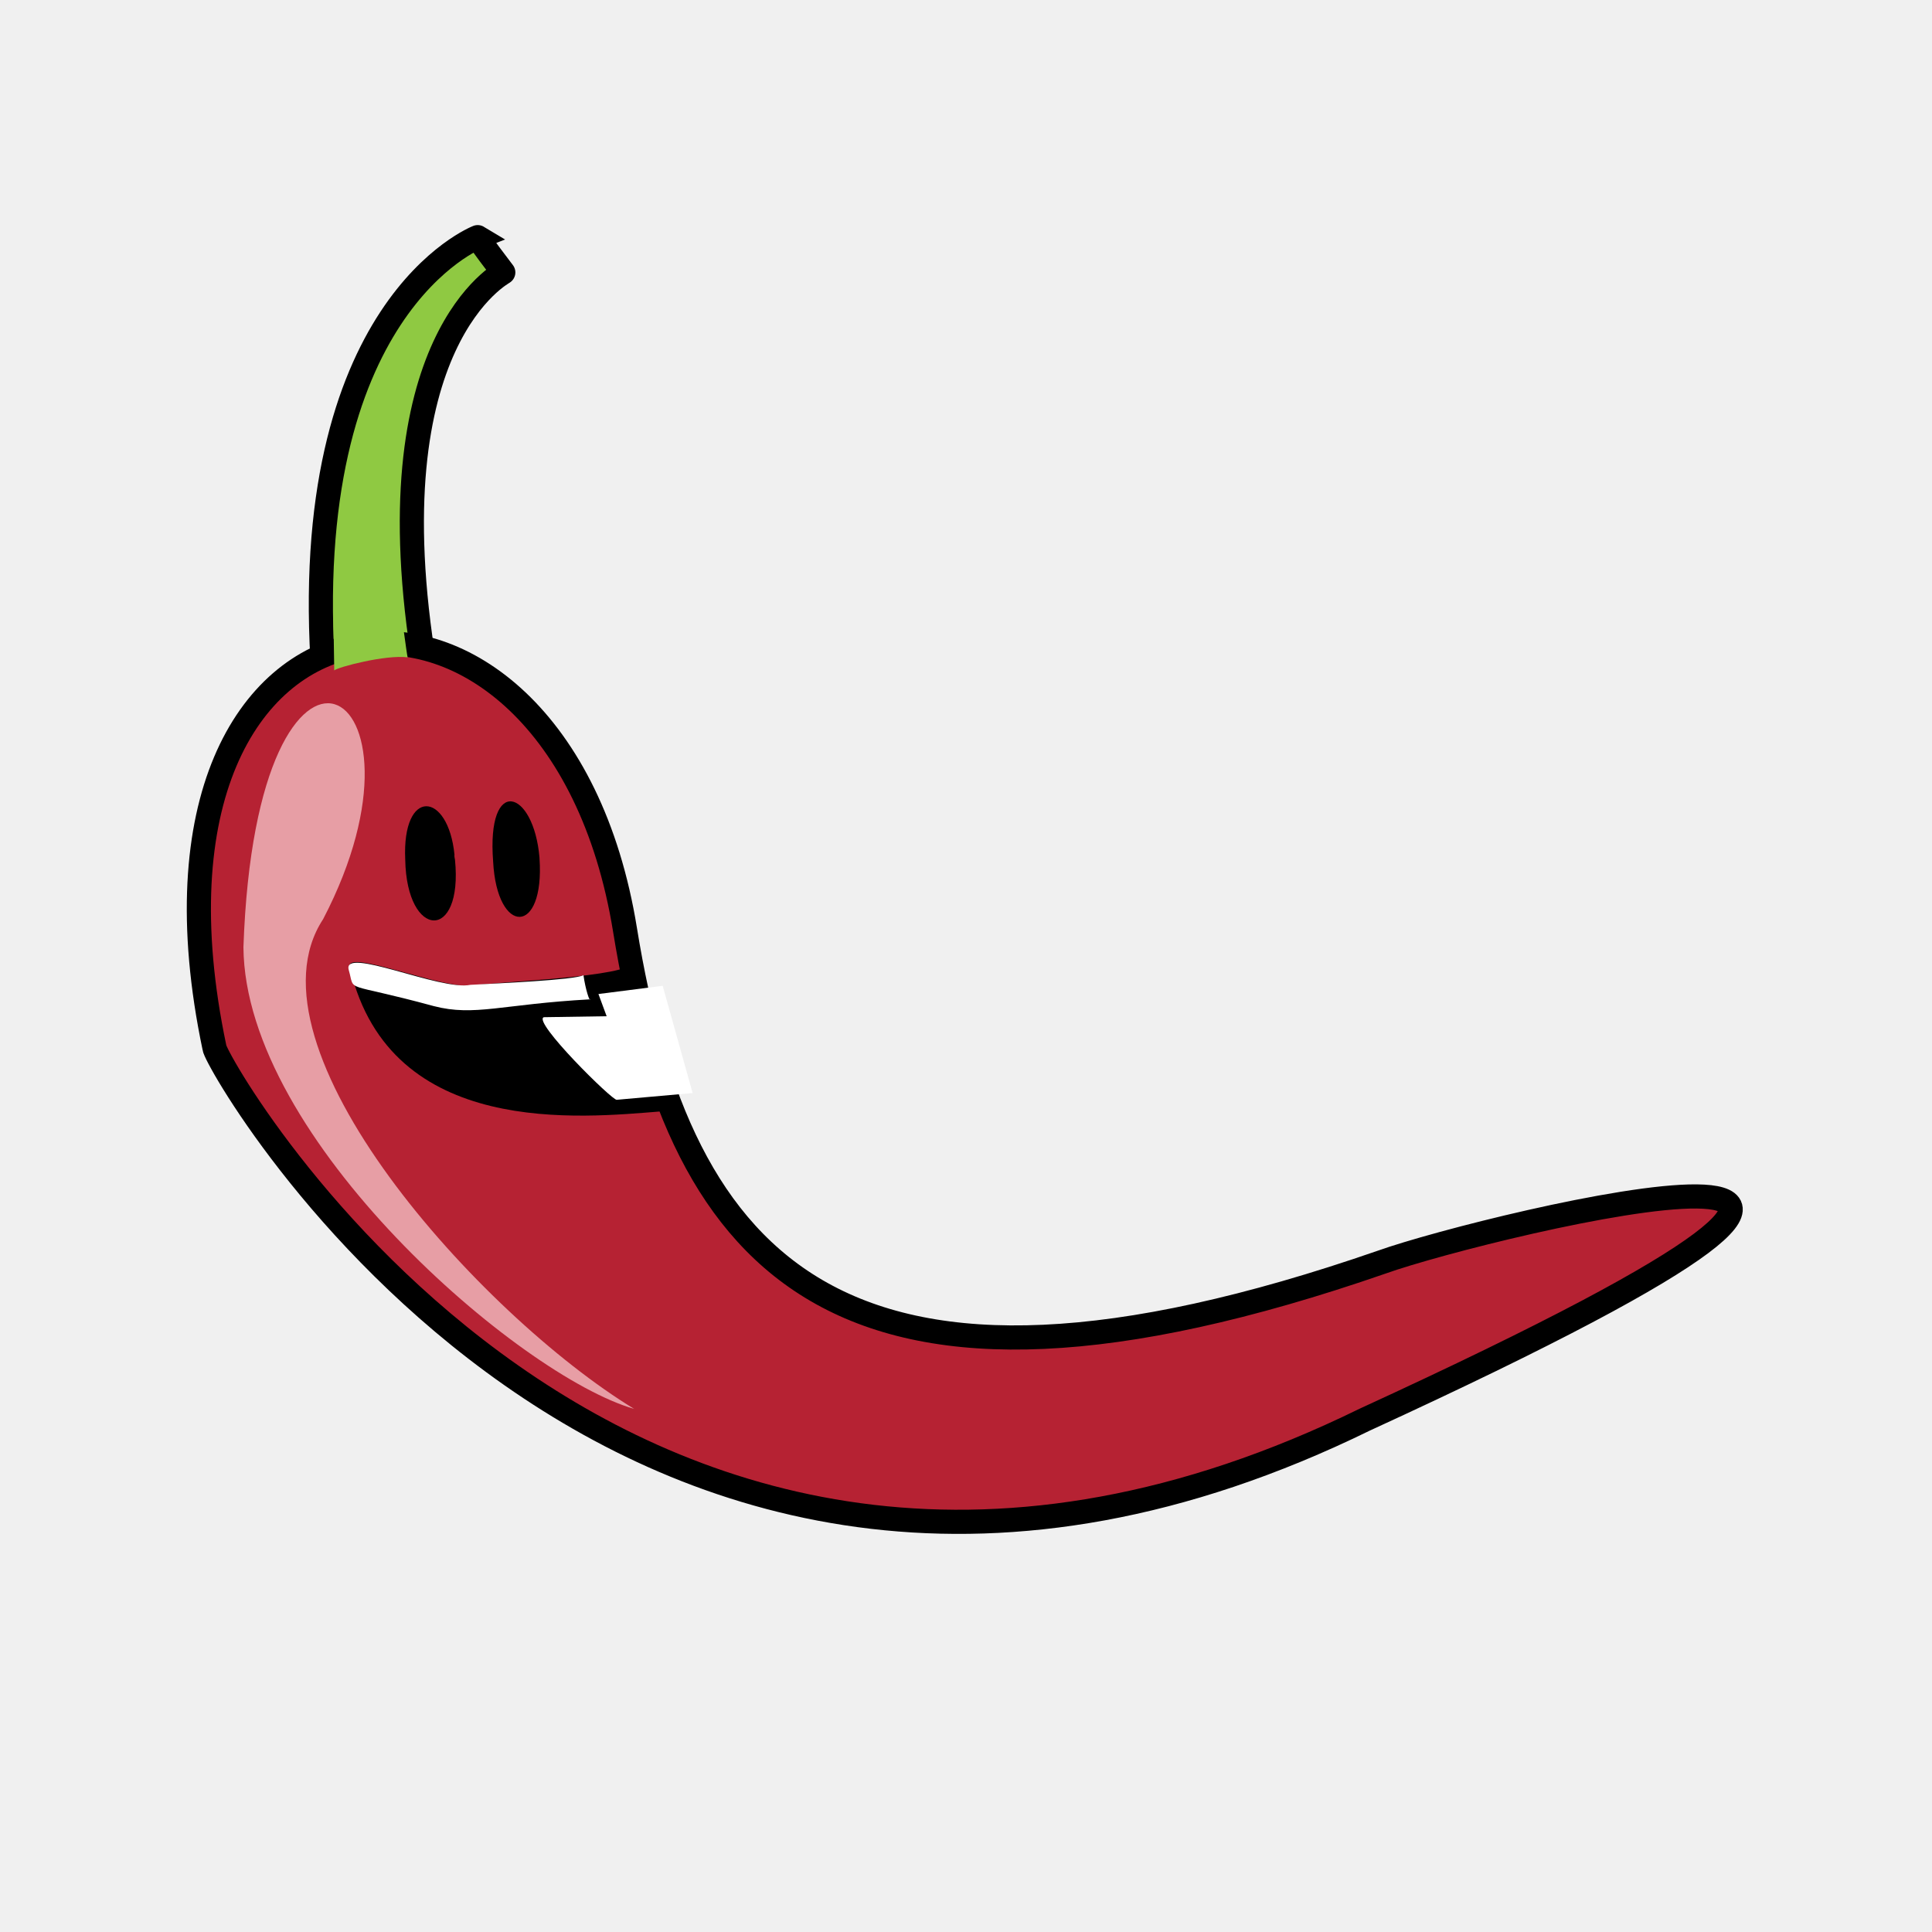
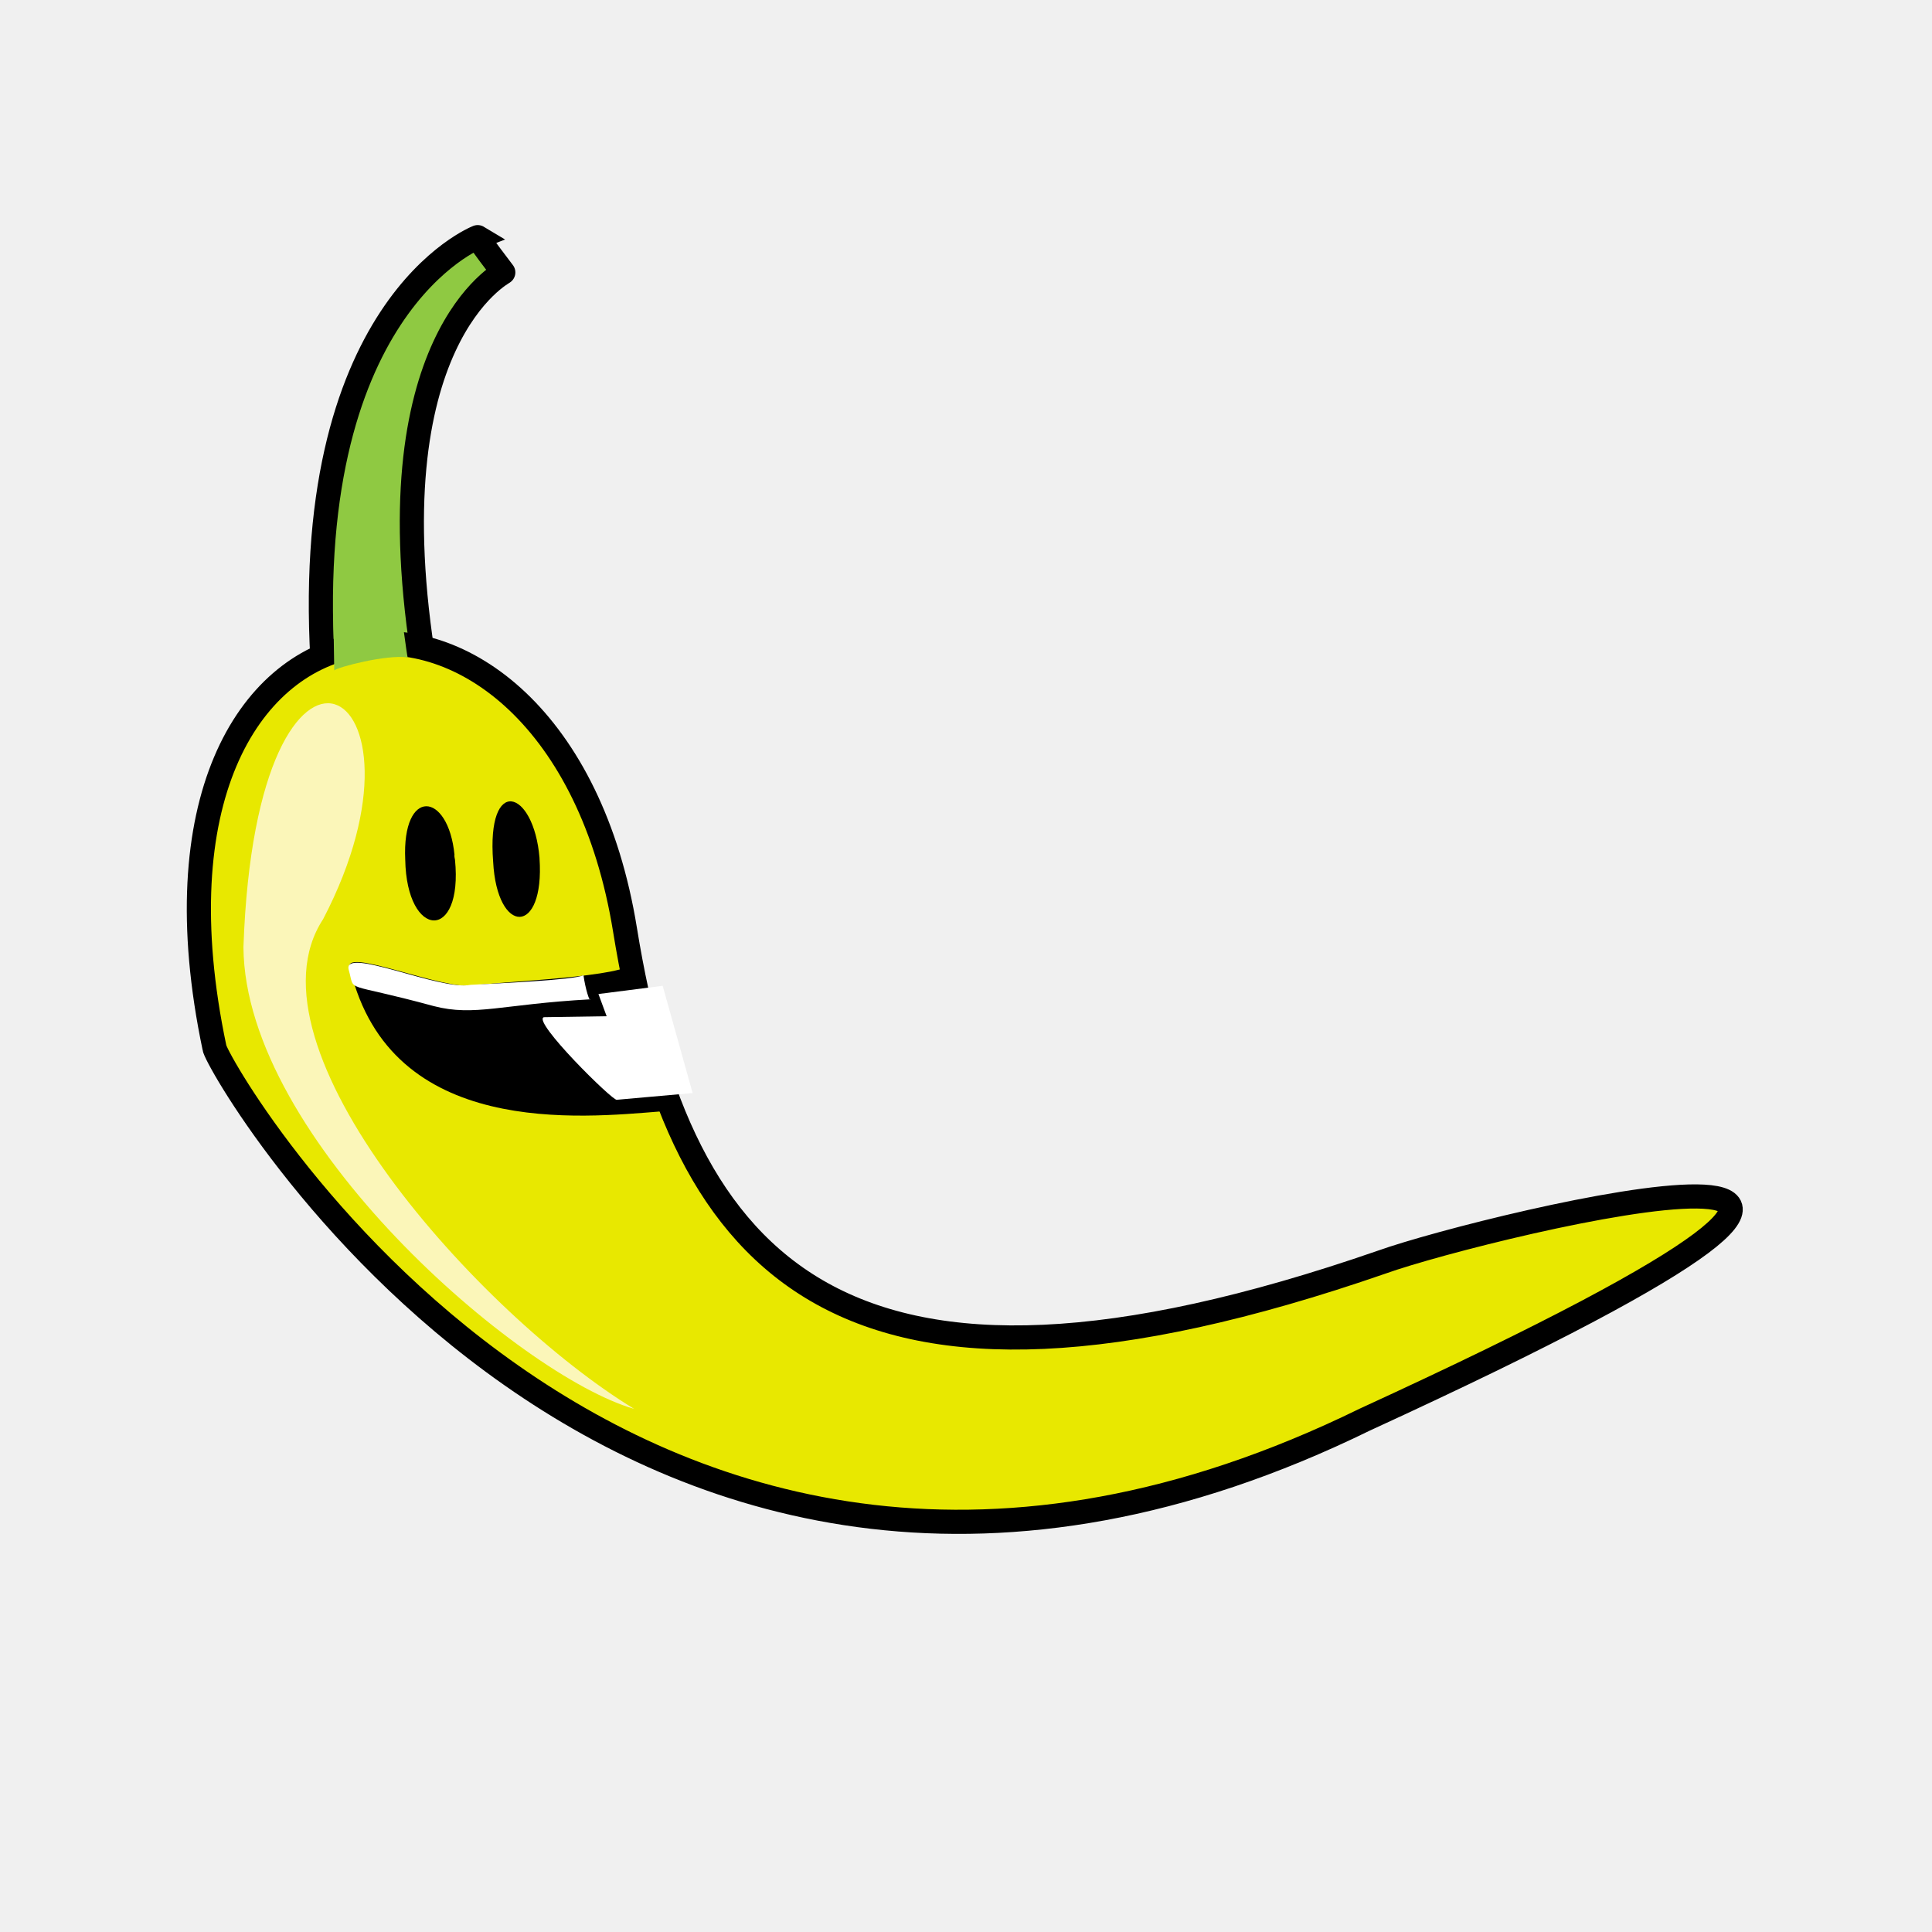
<svg xmlns="http://www.w3.org/2000/svg" version="1.1" width="40px" height="40px">
  <path id="green" fill="#8FC942" stroke="black" stroke-width="0.5" d="M 6.70,14.02            C 6.14,6.36 9.89,4.91 9.89,4.91              9.84,4.88 10.42,5.64 10.42,5.64              10.46,5.63 7.66,7.02 8.80,13.84              8.45,13.73 6.94,13.63 6.70,14.02 Z" />
-   <path id="red" fill="#B62233" stroke="black" stroke-width="0.5" d="M 4.44,21.69            C 2.29,11.46 11.53,10.55 12.94,19.25              14.08,26.29 17.44,30.00 28.61,26.13              30.82,25.34 43.90,22.21 28.26,29.39              12.91,36.91 4.44,22.01 4.44,21.69 Z" />
+   <path id="yellow" fill="#e8e800" stroke="black" stroke-width="0.5" d="M 4.44,21.69            C 2.29,11.46 11.53,10.55 12.94,19.25              14.08,26.29 17.44,30.00 28.61,26.13              30.82,25.34 43.90,22.21 28.26,29.39              12.91,36.91 4.44,22.01 4.44,21.69 Z" />
  <path id="greenshade" fill="#8FC942" d="M 6.90,12.58            C 6.90,12.58 6.92,13.88 6.92,13.88              7.00,13.81 7.99,13.55 8.44,13.61              8.43,13.61 8.27,12.40 8.27,12.40              8.27,12.40 6.90,12.58 6.90,12.58 Z" />
-   <path id="shade" fill="#E79EA5" d="M 13.13,29.17            C 10.76,28.49 5.07,23.59 5.04,19.61              5.31,11.88 9.25,14.12 6.69,19.03              4.95,21.68 9.93,27.22 13.13,29.17 Z            M 44.70,13.74" />
+   <path id="shade" fill="#fbf6b9" d="M 13.13,29.17            C 10.76,28.49 5.07,23.59 5.04,19.61              5.31,11.88 9.25,14.12 6.69,19.03              4.95,21.68 9.93,27.22 13.13,29.17 Z            M 44.70,13.74" />
  <path id="eye 1" fill="black" d="M 9.41,17.70            C 9.28,16.38 8.32,16.30 8.39,17.80              8.42,19.45 9.59,19.50 9.42,17.80              9.42,17.80 9.40,17.71 9.41,17.70 Z" />
  <path id="eye 2" fill="black" d="M 11.17,17.76            C 11.05,16.34 10.07,16.04 10.21,17.84              10.29,19.37 11.28,19.38 11.17,17.77              11.17,17.77 11.17,17.76 11.17,17.76 Z" />
  <path id="mouth" fill="black" d="M 7.25,20.06            C 8.09,23.57 12.04,23.14 13.69,23.01              13.68,23.07 13.03,20.16 13.07,19.93              13.09,20.22 10.29,20.33 9.81,20.40              9.20,20.52 7.03,19.57 7.25,20.06 Z" />
  <path id="teeth" fill="white" d="M 7.22,20.08            C 7.36,20.57 7.07,20.31 8.98,20.83              9.83,21.05 10.39,20.79 12.22,20.69              12.21,20.75 12.12,20.48 12.08,20.19              11.90,20.29 10.28,20.36 9.74,20.39              9.12,20.52 7.08,19.58 7.22,20.08 Z" />
  <path id="mouthshade" fill="white" d="M 11.26,21.06            C 11.26,21.06 12.56,21.04 12.56,21.04              12.56,21.04 12.39,20.58 12.39,20.58              12.39,20.58 13.72,20.41 13.72,20.41              13.72,20.41 14.34,22.63 14.34,22.63              14.34,22.63 12.77,22.77 12.77,22.77              12.69,22.80 11.01,21.14 11.26,21.06 Z            M 11.26,21.06" />
</svg>
